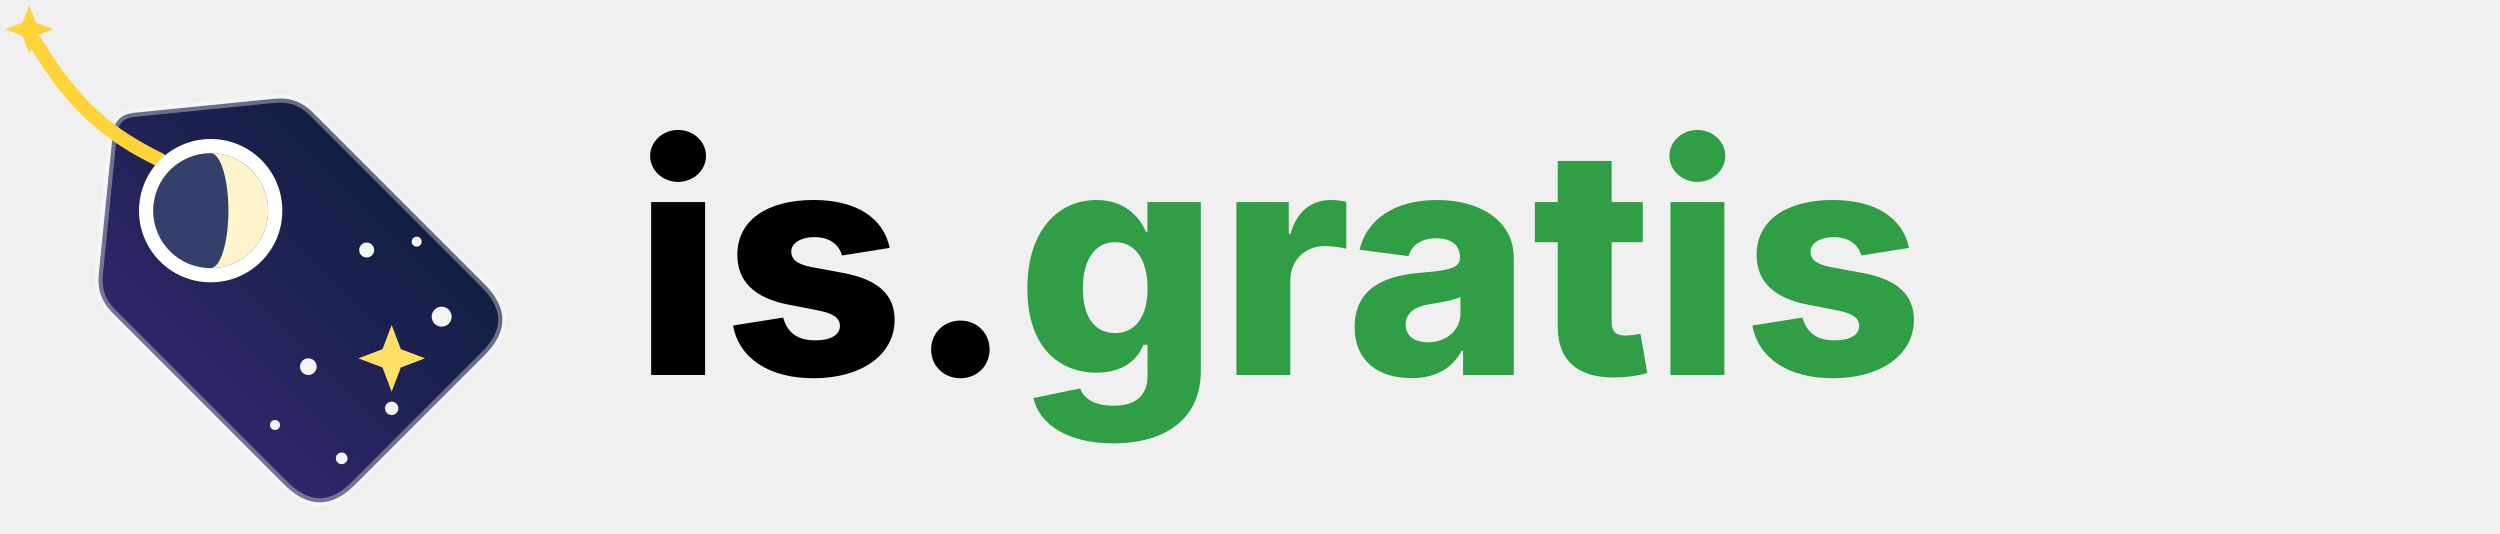
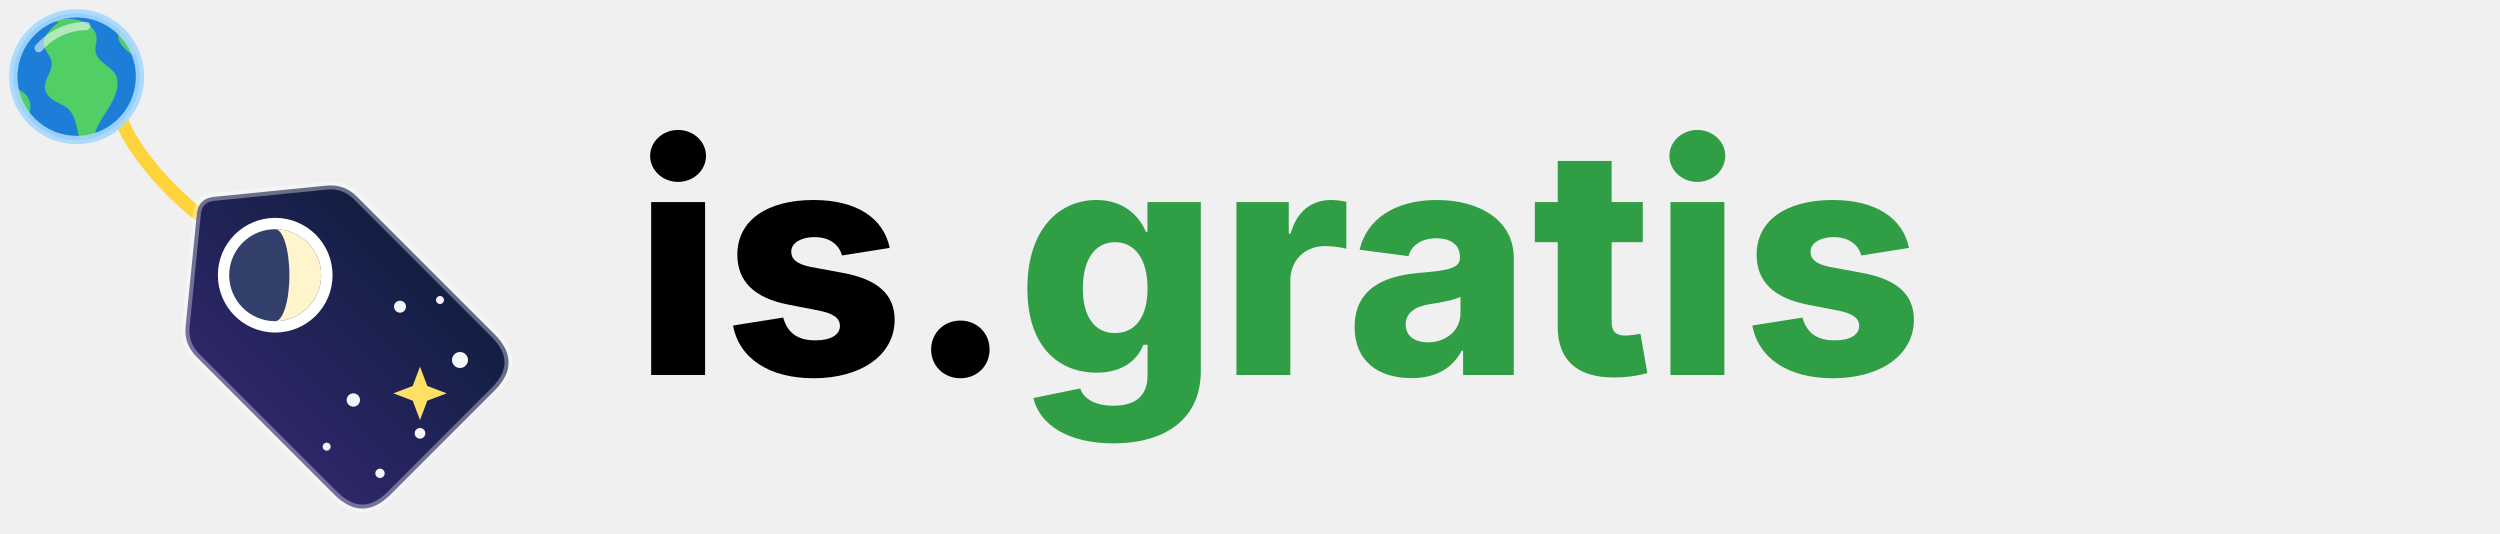
<svg xmlns="http://www.w3.org/2000/svg" viewBox="0 0 300 64" width="300" height="64">
  <g>
    <defs>
      <linearGradient id="isg-static-sky" gradientUnits="userSpaceOnUse" x1="0" y1="8" x2="0" y2="64">
        <stop offset="0" stop-color="#0b1d3a" />
        <stop offset="1" stop-color="#3b2a7a" />
      </linearGradient>
      <clipPath id="isg-static-clip">
        <path d="M7.6 30.3 L18.4 17.1 Q20.1 15 22.8 15 H52 Q58 15 58 21 V43 Q58 49 52 49 H22.8 Q20.1 49 18.4 46.9 L7.6 33.7 Q6.3 32 7.6 30.3 Z" transform="rotate(45 32 32)" />
      </clipPath>
    </defs>
-     <path d="M7.6 30.3 L18.4 17.1 Q20.1 15 22.8 15 H52 Q58 15 58 21 V43 Q58 49 52 49 H22.8 Q20.1 49 18.4 46.9 L7.6 33.7 Q6.3 32 7.6 30.3 Z" transform="rotate(45 32 32)" fill="url(#isg-static-sky)" stroke="#ffffff" stroke-opacity="0.35" stroke-width="1" />
-     <g clip-path="url(#isg-static-clip)">
-       <circle cx="44" cy="30" r="0.9" fill="#fff" fill-opacity="0.95" />
-       <circle cx="53" cy="38" r="1.2" fill="#fff" fill-opacity="0.95" />
-       <circle cx="37" cy="44" r="1" fill="#fff" fill-opacity="0.95" />
-       <circle cx="47" cy="49" r="0.8" fill="#fff" fill-opacity="0.95" />
-       <circle cx="56" cy="52" r="1.1" fill="#fff" fill-opacity="0.95" />
-       <circle cx="41" cy="55" r="0.7" fill="#fff" fill-opacity="0.95" />
-       <circle cx="50" cy="29" r="0.6" fill="#fff" fill-opacity="0.95" />
-       <circle cx="33" cy="51" r="0.6" fill="#fff" fill-opacity="0.95" />
-       <circle cx="58" cy="45" r="0.7" fill="#fff" fill-opacity="0.95" />
-       <path d="M47 39 L48.1 41.9 L51 43 L48.1 44.1 L47 47 L45.9 44.1 L43 43 L45.9 41.9 Z" fill="#ffe066" />
+     <path d="M28.16 28.16 C 24.16 27.16, 16.67 19.67, 14.67 14.67" fill="none" stroke="#ffd43b" stroke-width="1.6" stroke-linecap="round" />
+     <g>
+       <clipPath id="isg-static-earth">
+         <circle cx="9.2" cy="9.2" r="7.6" />
+       </clipPath>
+       <circle cx="9.2" cy="9.2" r="7.6" fill="#1c7ed6" />
+       <g clip-path="url(#isg-static-earth)" fill="#51cf66">
+         <path d="M6.2 2.6 c2 -0.8 4.4 -0.2 5.2 1.2 c0.6 1.1 -0.4 1.9 0.3 3 c0.8 1.2 2.3 1.4 2.4 3 c0.1 1.7 -1.2 3.3 -2.1 4.8 c-0.6 1.1 -0.9 2.6 -2 2.9 c-0.9 -1.3 -0.6 -3 -1.6 -4.2 c-0.8 -1 -2.4 -1 -2.9 -2.3 c-0.5 -1.3 0.8 -2.2 0.7 -3.5 c-0.1 -1 -1.2 -1.6 -0.9 -2.7 c0.2 -0.8 1 -1.6 1.8 -2.2z" />
+         <path d="M14.4 3.8 c1.4 0.4 2.6 1.6 2.6 3 c-1 0 -1.8 -0.6 -2.4 -1.4 c-0.4 -0.5 -0.6 -1 -0.2 -1.6z" />
+         <path d="M1.6 10.8 c1 -0.2 1.8 0.6 2 1.6 c0.2 1 -0.4 2 -1.2 2.4 c-0.6 -1 -1 -2.4 -0.8 -4z" />
+       </g>
+       <circle cx="9.2" cy="9.2" r="7.6" fill="none" stroke="#a5d8ff" stroke-width="1" stroke-opacity="0.9" />
+       <path d="M4.64 5.78 a7.6 7.6 0 0 1 5.7 -2.66" fill="none" stroke="#ffffff" stroke-opacity="0.55" stroke-width="1" stroke-linecap="round" />
    </g>
-     <path d="M19.2 19.2 C 13.28 16.28, 9 13, 4.2 5" fill="none" stroke="#ffd43b" stroke-width="1.7" stroke-linecap="round" />
-     <path d="M3.5 0.6 L4.3 2.7 L6.4 3.5 L4.3 4.3 L3.5 6.4 L2.7 4.3 L0.6 3.5 L2.7 2.7 Z" fill="#ffd43b" />
-     <circle cx="25.28" cy="25.28" r="8.6" fill="#ffffff" />
-     <circle cx="25.28" cy="25.28" r="6.9" fill="#33406b" />
-     <path d="M25.28 18.38 A6.9 6.9 0 0 1 25.28 32.18 A2.13 6.9 0 0 0 25.28 18.38 Z" fill="#fff4cc" />
+     <g transform="translate(12.8 12.8) scale(0.8)">
+       <path d="M7.6 30.3 L18.4 17.1 Q20.1 15 22.8 15 H52 Q58 15 58 21 V43 Q58 49 52 49 H22.8 Q20.1 49 18.4 46.9 L7.6 33.7 Q6.3 32 7.6 30.3 Z" transform="rotate(45 32 32)" fill="url(#isg-static-sky)" stroke="#ffffff" stroke-opacity="0.35" stroke-width="1.2" />
+       <g clip-path="url(#isg-static-clip)">
+         <circle cx="44" cy="30" r="0.9" fill="#fff" fill-opacity="0.95" />
+         <circle cx="53" cy="38" r="1.2" fill="#fff" fill-opacity="0.95" />
+         <circle cx="37" cy="44" r="1" fill="#fff" fill-opacity="0.95" />
+         <circle cx="47" cy="49" r="0.8" fill="#fff" fill-opacity="0.95" />
+         <circle cx="56" cy="52" r="1.1" fill="#fff" fill-opacity="0.95" />
+         <circle cx="41" cy="55" r="0.7" fill="#fff" fill-opacity="0.95" />
+         <circle cx="50" cy="29" r="0.6" fill="#fff" fill-opacity="0.95" />
+         <circle cx="33" cy="51" r="0.6" fill="#fff" fill-opacity="0.95" />
+         <circle cx="58" cy="45" r="0.7" fill="#fff" fill-opacity="0.95" />
+         <path d="M47 39 L48.1 41.9 L51 43 L48.1 44.1 L47 47 L45.9 44.1 L43 43 L45.9 41.9 Z" fill="#ffe066" />
+       </g>
+       <circle cx="25.28" cy="25.28" r="8.6" fill="#ffffff" />
+       <circle cx="25.28" cy="25.28" r="6.9" fill="#33406b" />
+       <path d="M25.28 18.38 A6.9 6.9 0 0 1 25.28 32.18 A2.13 6.9 0 0 0 25.28 18.38 Z" fill="#fff4cc" />
+     </g>
  </g>
  <text x="76" y="45" font-family="Inter, 'Helvetica Neue', Arial, sans-serif" font-size="38" font-weight="800" fill="currentColor">is.<tspan fill="#2f9e44">gratis</tspan>
  </text>
</svg>
